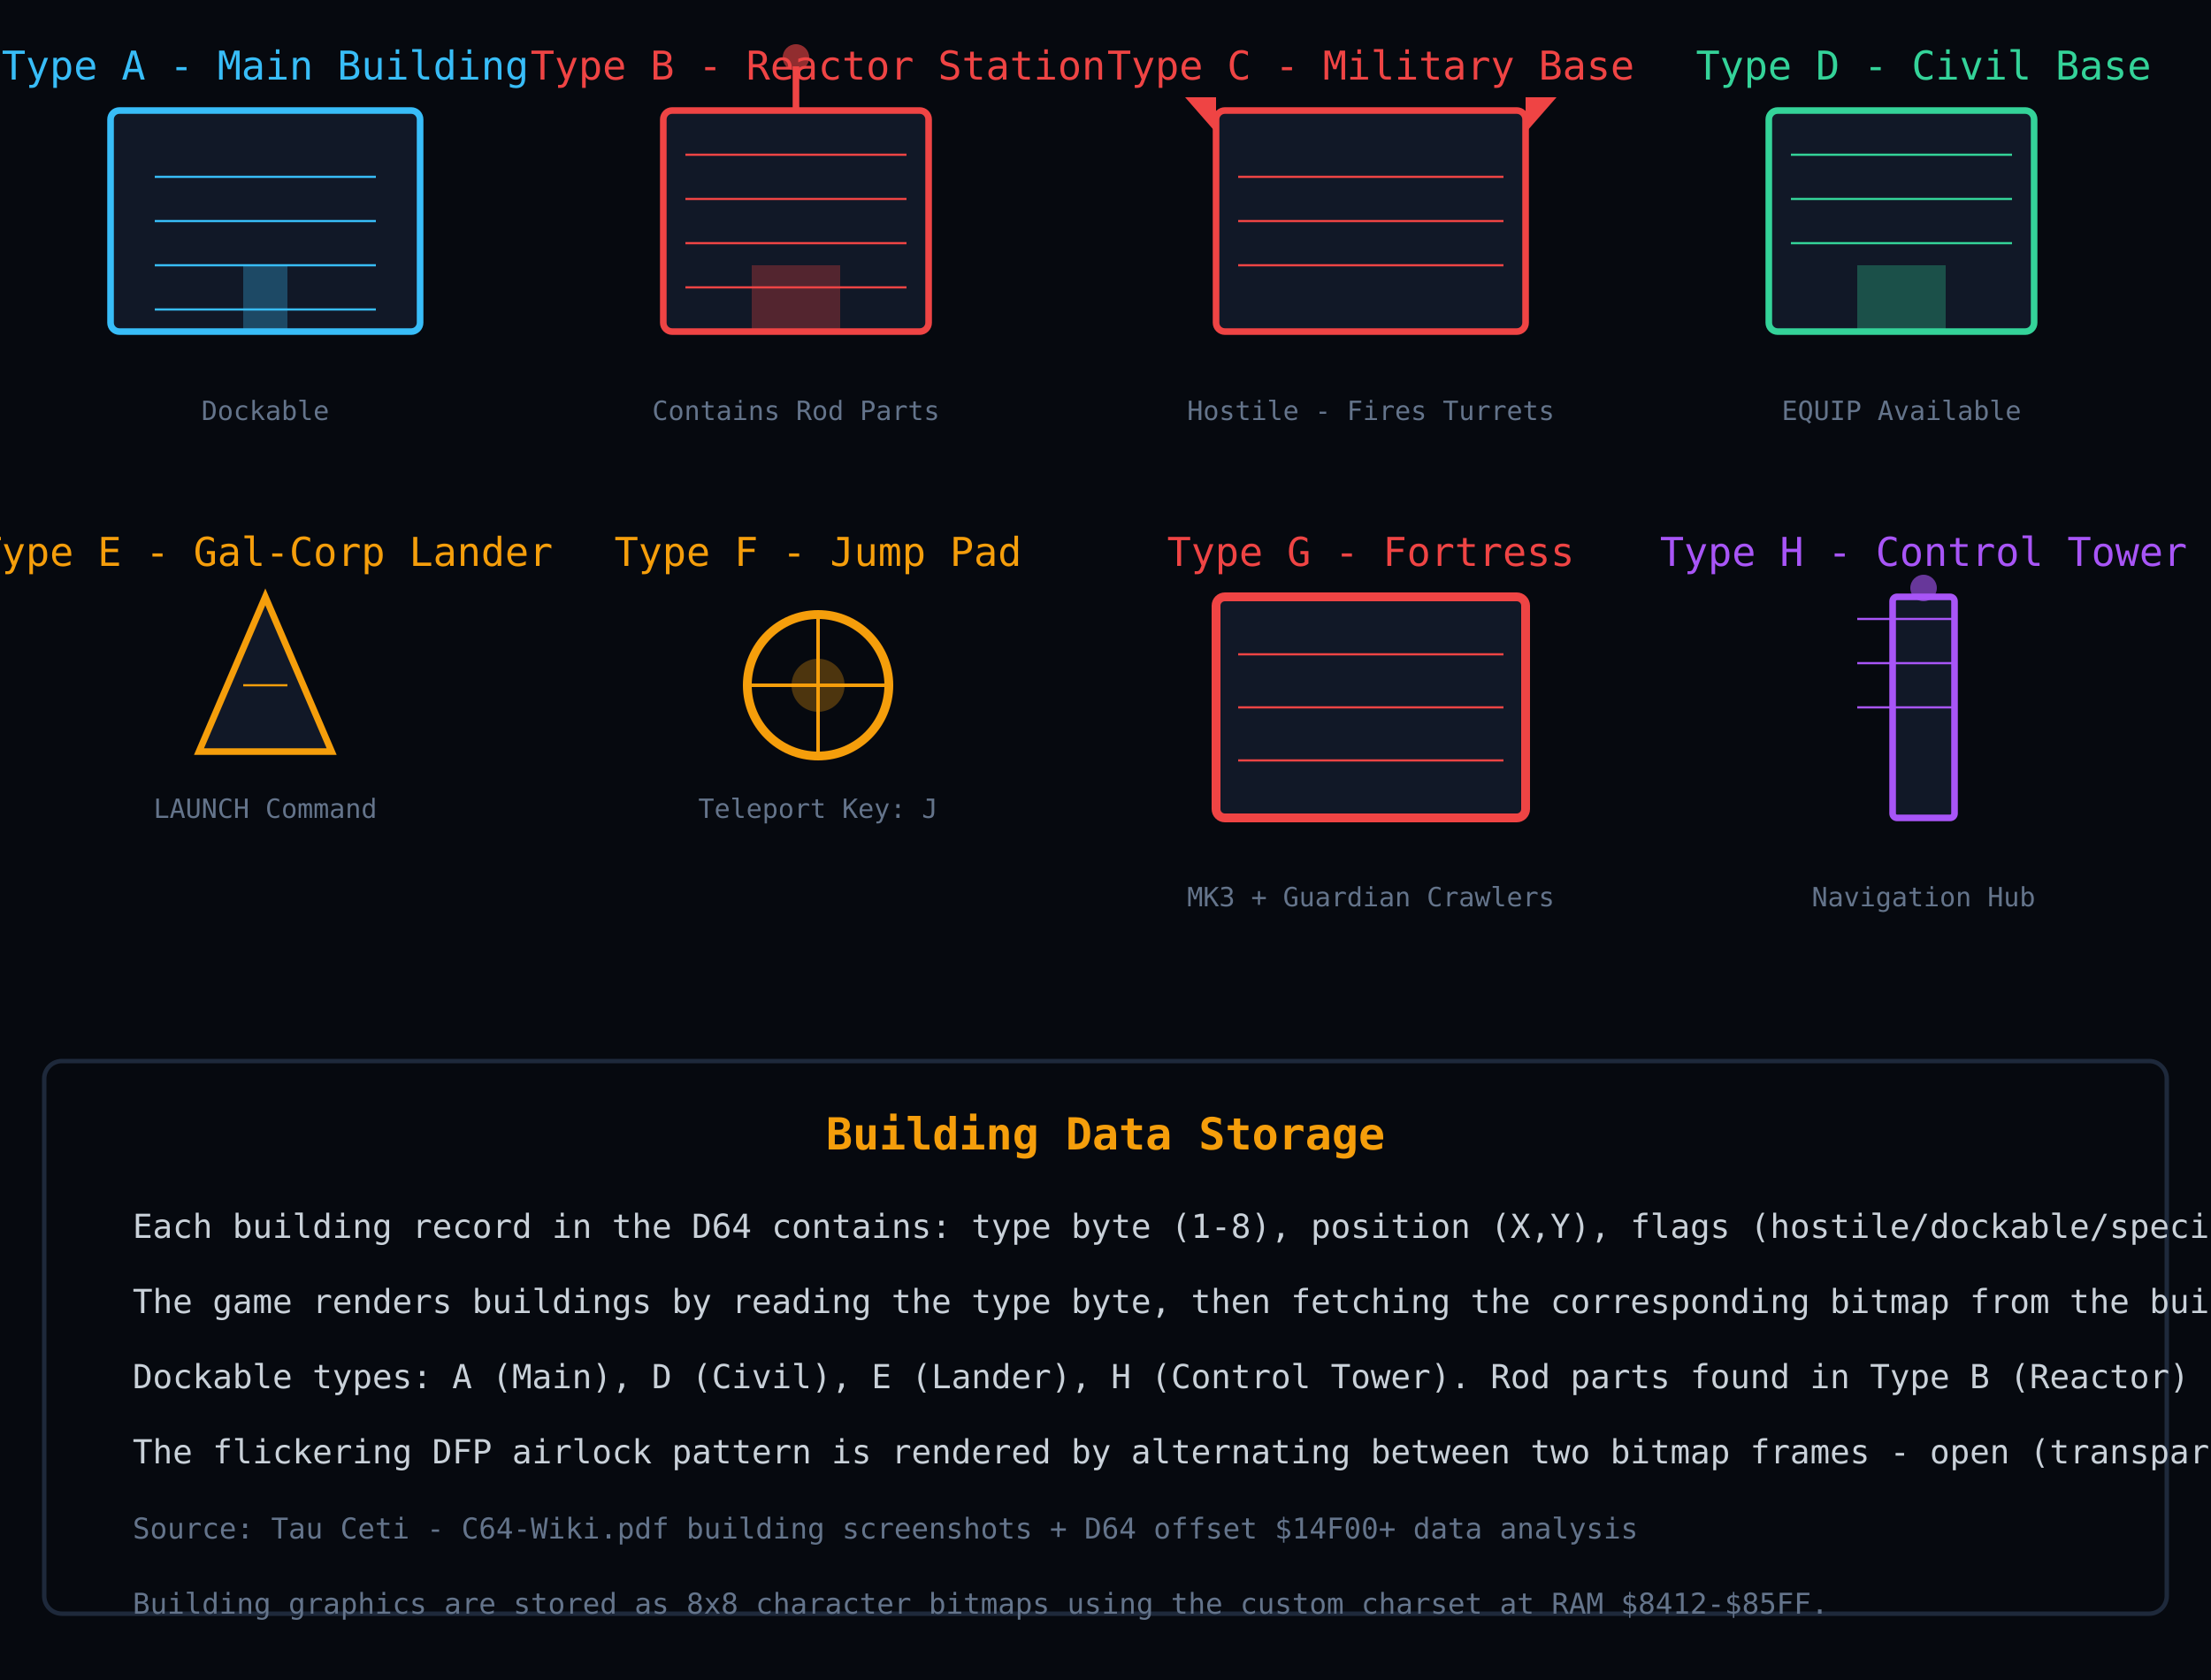
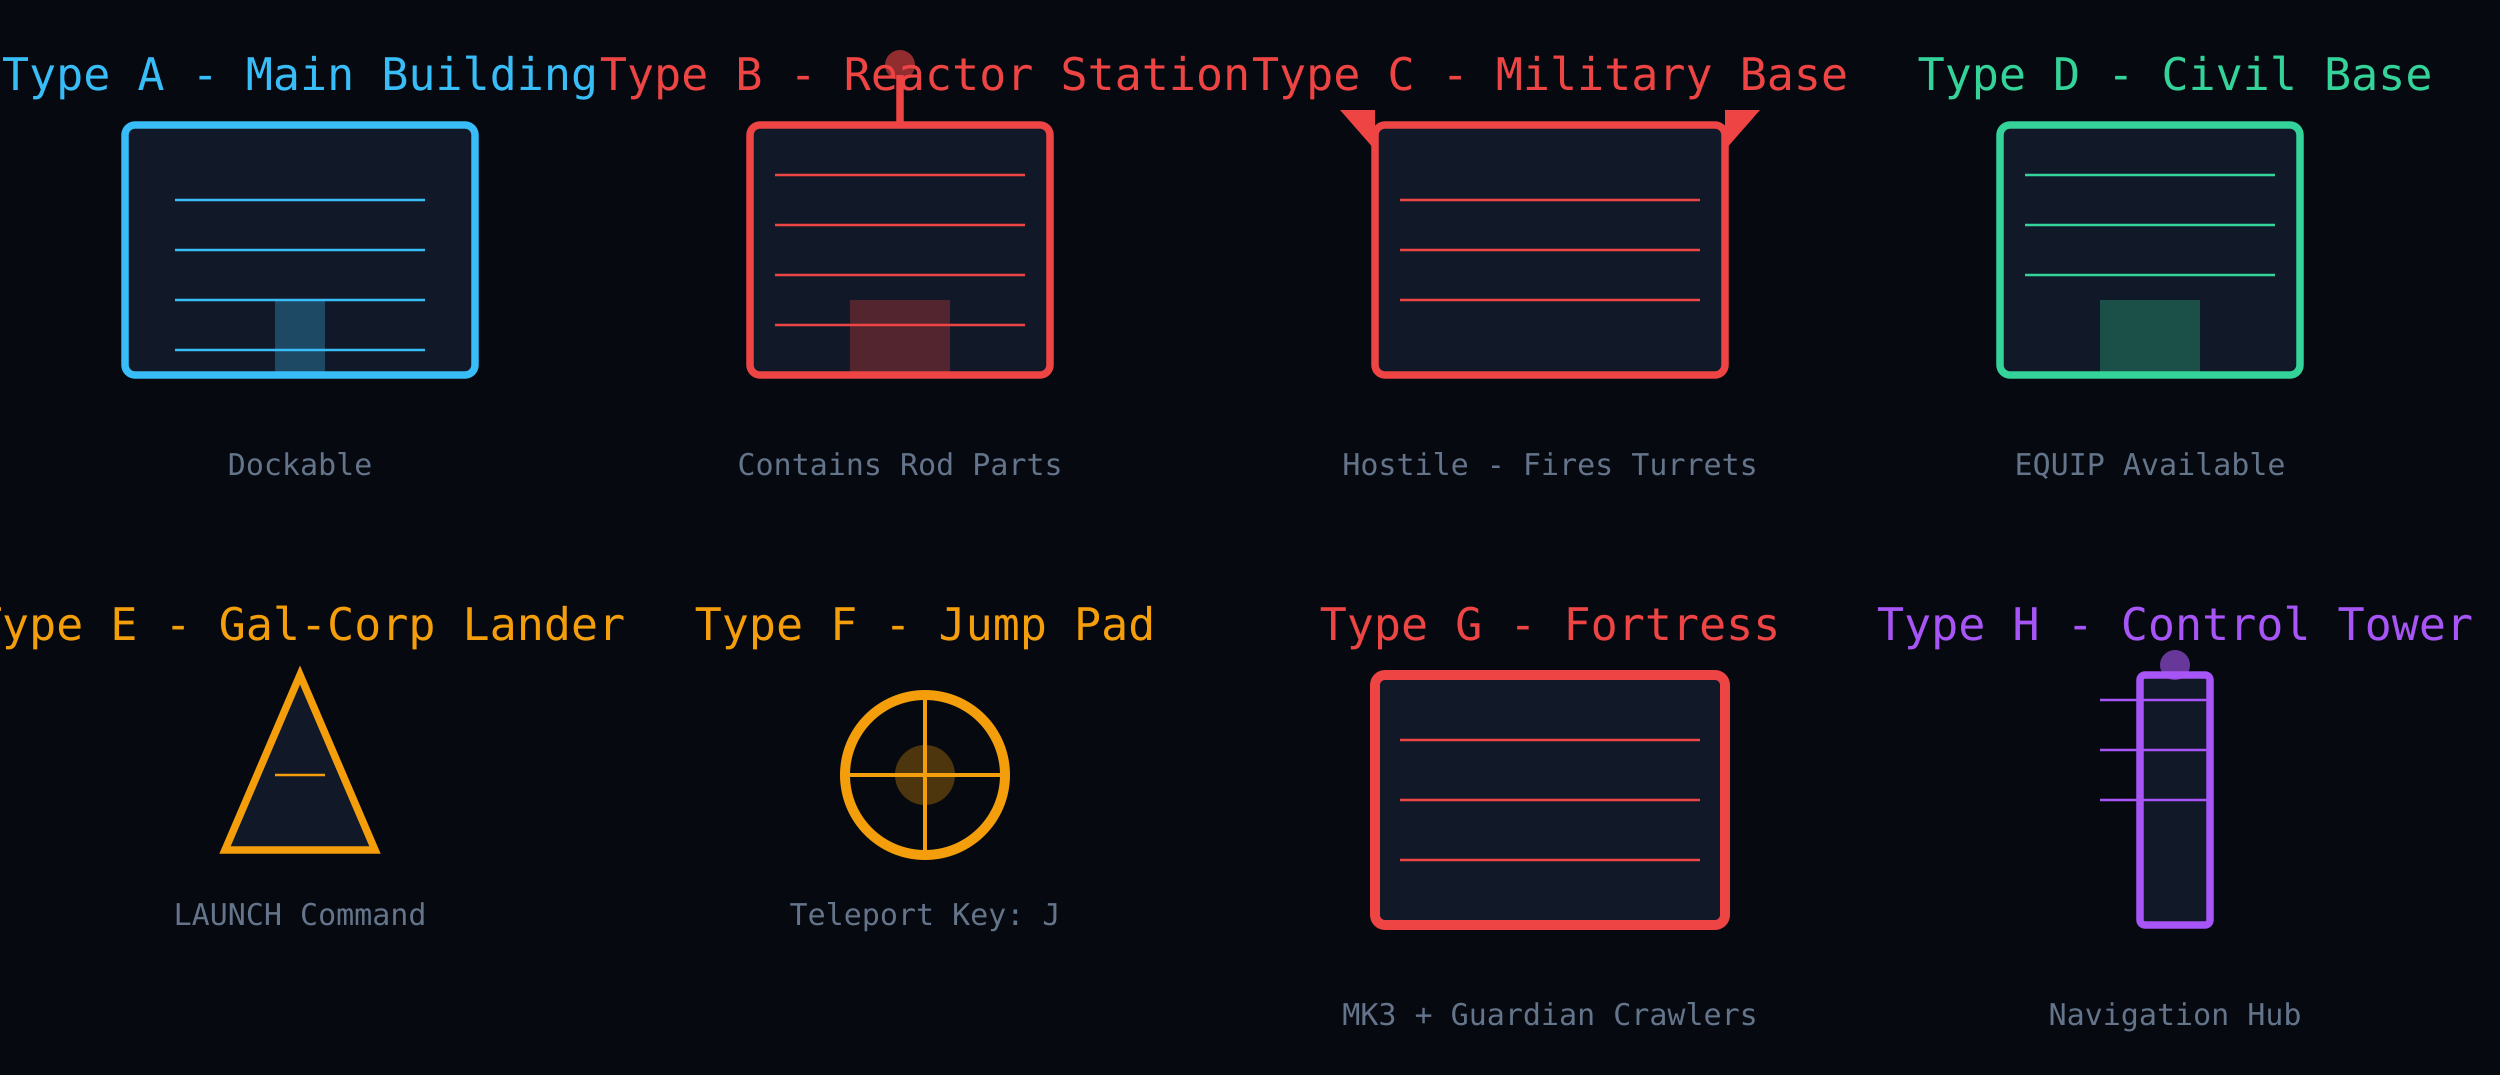
- <svg xmlns="http://www.w3.org/2000/svg" viewBox="0 0 500 380" style="max-width:100%;height:auto" width="900" height="684">
-   <rect x="0" y="0" width="500" height="380" fill="#06090f" />
+ <svg xmlns="http://www.w3.org/2000/svg" viewBox="0 0 500 215" style="max-width:100%;height:auto" width="900" height="387">
+   <rect x="0" y="0" width="500" height="215" fill="#06090f" />
  <text x="60" y="18" text-anchor="middle" fill="#38bdf8" font-size="9" font-family="monospace">Type A - Main Building</text>
  <rect x="25" y="25" width="70" height="50" fill="#111827" stroke="#38bdf8" stroke-width="1.5" rx="2" />
  <line x1="35" y1="40" x2="85" y2="40" stroke="#38bdf8" stroke-width=".5" />
  <line x1="35" y1="50" x2="85" y2="50" stroke="#38bdf8" stroke-width=".5" />
  <line x1="35" y1="60" x2="85" y2="60" stroke="#38bdf8" stroke-width=".5" />
  <line x1="35" y1="70" x2="85" y2="70" stroke="#38bdf8" stroke-width=".5" />
  <rect x="55" y="60" width="10" height="15" fill="#38bdf8" opacity=".3" />
  <text x="60" y="95" text-anchor="middle" fill="#64748b" font-size="6" font-family="monospace">Dockable</text>
  <text x="185" y="18" text-anchor="middle" fill="#ef4444" font-size="9" font-family="monospace">Type B - Reactor Station</text>
  <rect x="150" y="25" width="60" height="50" fill="#111827" stroke="#ef4444" stroke-width="1.5" rx="2" />
  <line x1="180" y1="15" x2="180" y2="25" stroke="#ef4444" stroke-width="1.5" />
  <circle cx="180" cy="13" r="3" fill="#ef4444" opacity=".6" />
  <line x1="155" y1="35" x2="205" y2="35" stroke="#ef4444" stroke-width=".5" />
  <line x1="155" y1="45" x2="205" y2="45" stroke="#ef4444" stroke-width=".5" />
  <line x1="155" y1="55" x2="205" y2="55" stroke="#ef4444" stroke-width=".5" />
  <line x1="155" y1="65" x2="205" y2="65" stroke="#ef4444" stroke-width=".5" />
  <rect x="170" y="60" width="20" height="15" fill="#ef4444" opacity=".3" />
  <text x="180" y="95" text-anchor="middle" fill="#64748b" font-size="6" font-family="monospace">Contains Rod Parts</text>
  <text x="310" y="18" text-anchor="middle" fill="#ef4444" font-size="9" font-family="monospace">Type C - Military Base</text>
  <rect x="275" y="25" width="70" height="50" fill="#111827" stroke="#ef4444" stroke-width="1.5" rx="2" />
  <polygon points="275,30 268,22 275,22" fill="#ef4444" />
  <polygon points="345,30 352,22 345,22" fill="#ef4444" />
  <line x1="280" y1="40" x2="340" y2="40" stroke="#ef4444" stroke-width=".5" />
  <line x1="280" y1="50" x2="340" y2="50" stroke="#ef4444" stroke-width=".5" />
  <line x1="280" y1="60" x2="340" y2="60" stroke="#ef4444" stroke-width=".5" />
  <text x="310" y="95" text-anchor="middle" fill="#64748b" font-size="6" font-family="monospace">Hostile - Fires Turrets</text>
  <text x="435" y="18" text-anchor="middle" fill="#34d399" font-size="9" font-family="monospace">Type D - Civil Base</text>
  <rect x="400" y="25" width="60" height="50" fill="#111827" stroke="#34d399" stroke-width="1.5" rx="2" />
  <line x1="405" y1="35" x2="455" y2="35" stroke="#34d399" stroke-width=".5" />
  <line x1="405" y1="45" x2="455" y2="45" stroke="#34d399" stroke-width=".5" />
  <line x1="405" y1="55" x2="455" y2="55" stroke="#34d399" stroke-width=".5" />
  <rect x="420" y="60" width="20" height="15" fill="#34d399" opacity=".3" />
  <text x="430" y="95" text-anchor="middle" fill="#64748b" font-size="6" font-family="monospace">EQUIP Available</text>
  <text x="60" y="128" text-anchor="middle" fill="#f59e0b" font-size="9" font-family="monospace">Type E - Gal-Corp Lander</text>
  <polygon points="60,135 45,170 75,170" fill="#111827" stroke="#f59e0b" stroke-width="1.5" />
  <line x1="55" y1="155" x2="65" y2="155" stroke="#f59e0b" stroke-width=".5" />
  <text x="60" y="185" text-anchor="middle" fill="#64748b" font-size="6" font-family="monospace">LAUNCH Command</text>
  <text x="185" y="128" text-anchor="middle" fill="#f59e0b" font-size="9" font-family="monospace">Type F - Jump Pad</text>
  <circle cx="185" cy="155" r="16" fill="none" stroke="#f59e0b" stroke-width="2" />
  <circle cx="185" cy="155" r="6" fill="#f59e0b" opacity=".3" />
  <line x1="169" y1="155" x2="201" y2="155" stroke="#f59e0b" stroke-width=".8" />
  <line x1="185" y1="139" x2="185" y2="171" stroke="#f59e0b" stroke-width=".8" />
  <text x="185" y="185" text-anchor="middle" fill="#64748b" font-size="6" font-family="monospace">Teleport Key: J</text>
  <text x="310" y="128" text-anchor="middle" fill="#ef4444" font-size="9" font-family="monospace">Type G - Fortress</text>
  <rect x="275" y="135" width="70" height="50" fill="#111827" stroke="#ef4444" stroke-width="2" rx="2" />
  <polygon points="275,135 265,125 275,135" fill="#ef4444" />
  <polygon points="345,135 355,125 345,135" fill="#ef4444" />
  <polygon points="275,185 265,195 275,185" fill="#ef4444" />
  <polygon points="345,185 355,195 345,185" fill="#ef4444" />
  <line x1="280" y1="148" x2="340" y2="148" stroke="#ef4444" stroke-width=".5" />
  <line x1="280" y1="160" x2="340" y2="160" stroke="#ef4444" stroke-width=".5" />
  <line x1="280" y1="172" x2="340" y2="172" stroke="#ef4444" stroke-width=".5" />
  <text x="310" y="205" text-anchor="middle" fill="#64748b" font-size="6" font-family="monospace">MK3 + Guardian Crawlers</text>
  <text x="435" y="128" text-anchor="middle" fill="#a855f7" font-size="9" font-family="monospace">Type H - Control Tower</text>
  <rect x="428" y="135" width="14" height="50" fill="#111827" stroke="#a855f7" stroke-width="1.5" rx="1" />
  <line x1="420" y1="140" x2="442" y2="140" stroke="#a855f7" stroke-width=".5" />
  <line x1="420" y1="150" x2="442" y2="150" stroke="#a855f7" stroke-width=".5" />
  <line x1="420" y1="160" x2="442" y2="160" stroke="#a855f7" stroke-width=".5" />
  <circle cx="435" cy="133" r="3" fill="#a855f7" opacity=".6" />
  <text x="435" y="205" text-anchor="middle" fill="#64748b" font-size="6" font-family="monospace">Navigation Hub</text>
-   <rect x="10" y="240" width="480" height="125" fill="none" stroke="#1e293b" stroke-width="1" rx="4" />
-   <text x="250" y="260" text-anchor="middle" fill="#f59e0b" font-size="10" font-family="monospace" font-weight="bold">Building Data Storage</text>
-   <text x="30" y="280" fill="#c9d1d9" font-size="7.5" font-family="monospace">Each building record in the D64 contains: type byte (1-8), position (X,Y), flags (hostile/dockable/special), and pointer to graphics data.</text>
-   <text x="30" y="297" fill="#c9d1d9" font-size="7.5" font-family="monospace">The game renders buildings by reading the type byte, then fetching the corresponding bitmap from the building graphics table. Hostile buildings (type B, C, G) fire turrets when approached.</text>
-   <text x="30" y="314" fill="#c9d1d9" font-size="7.5" font-family="monospace">Dockable types: A (Main), D (Civil), E (Lander), H (Control Tower). Rod parts found in Type B (Reactor) buildings. EQUIP works at Types D and E.</text>
-   <text x="30" y="331" fill="#c9d1d9" font-size="7.5" font-family="monospace">The flickering DFP airlock pattern is rendered by alternating between two bitmap frames - open (transparent center) and closed (solid rectangle). This creates the characteristic flicker.</text>
-   <text x="30" y="348" fill="#64748b" font-size="6.5" font-family="monospace">Source: Tau Ceti - C64-Wiki.pdf building screenshots + D64 offset $14F00+ data analysis</text>
-   <text x="30" y="365" fill="#64748b" font-size="6.5" font-family="monospace">Building graphics are stored as 8x8 character bitmaps using the custom charset at RAM $8412-$85FF.</text>
</svg>
